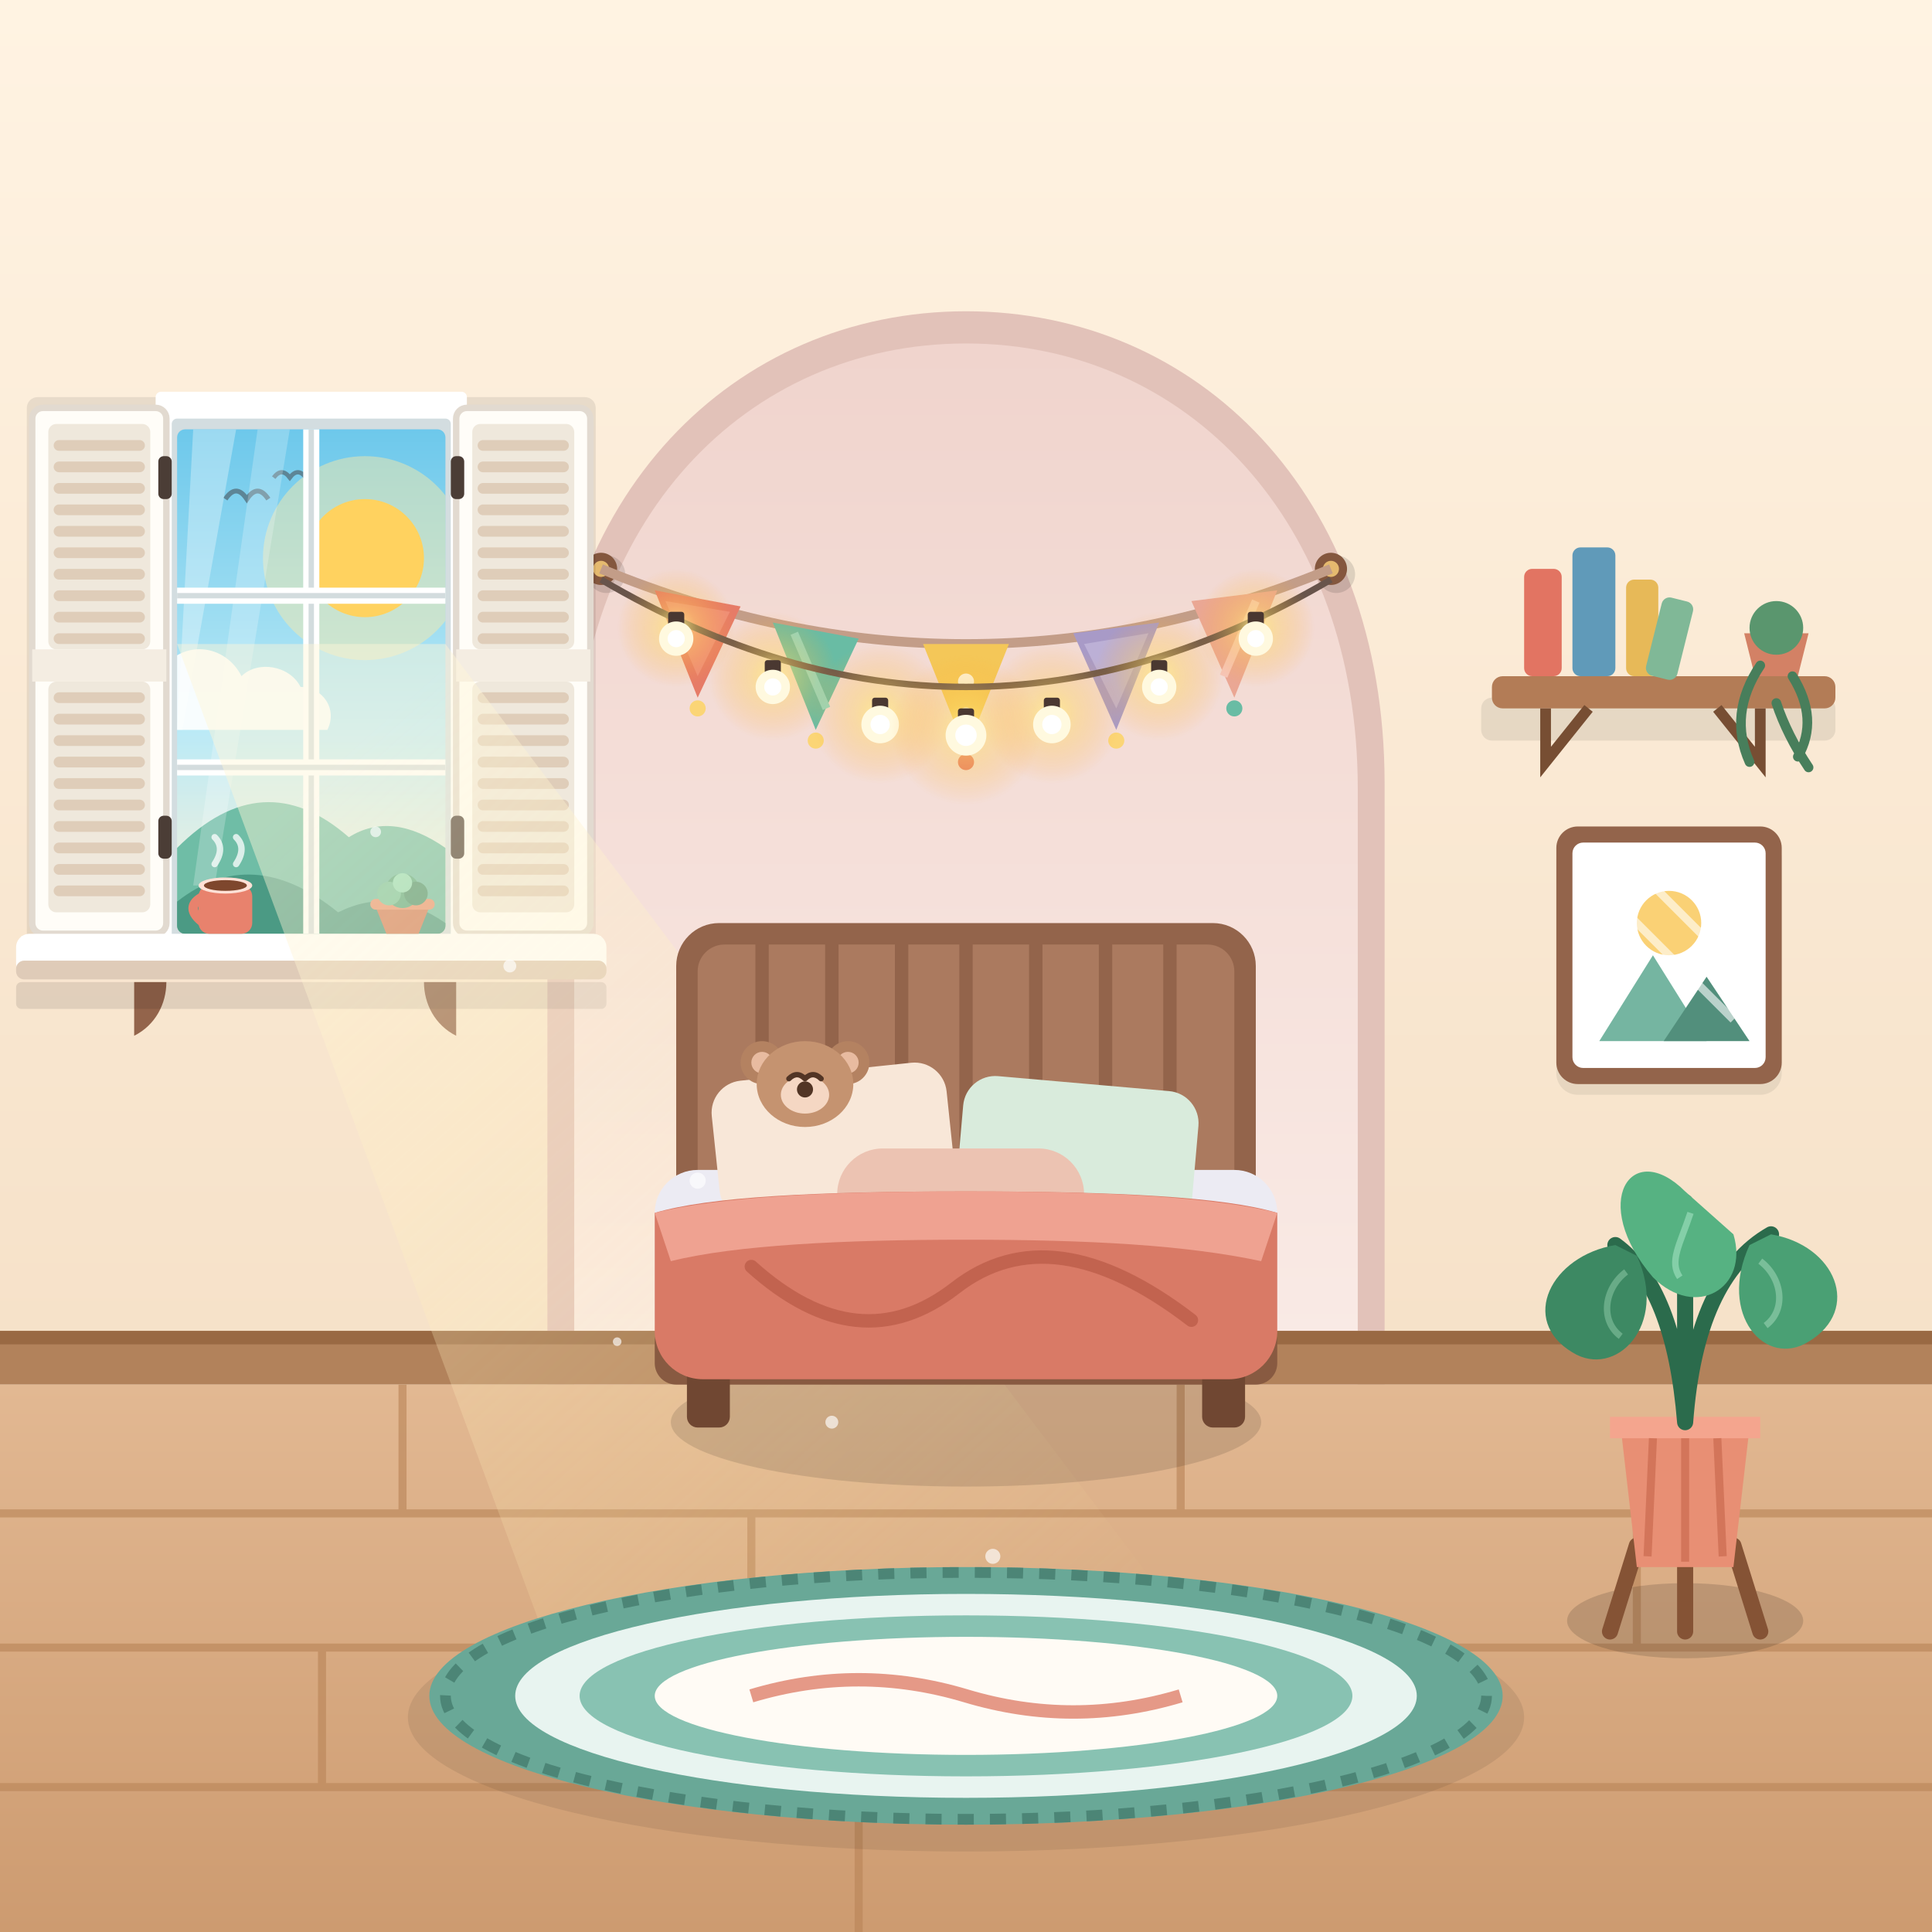
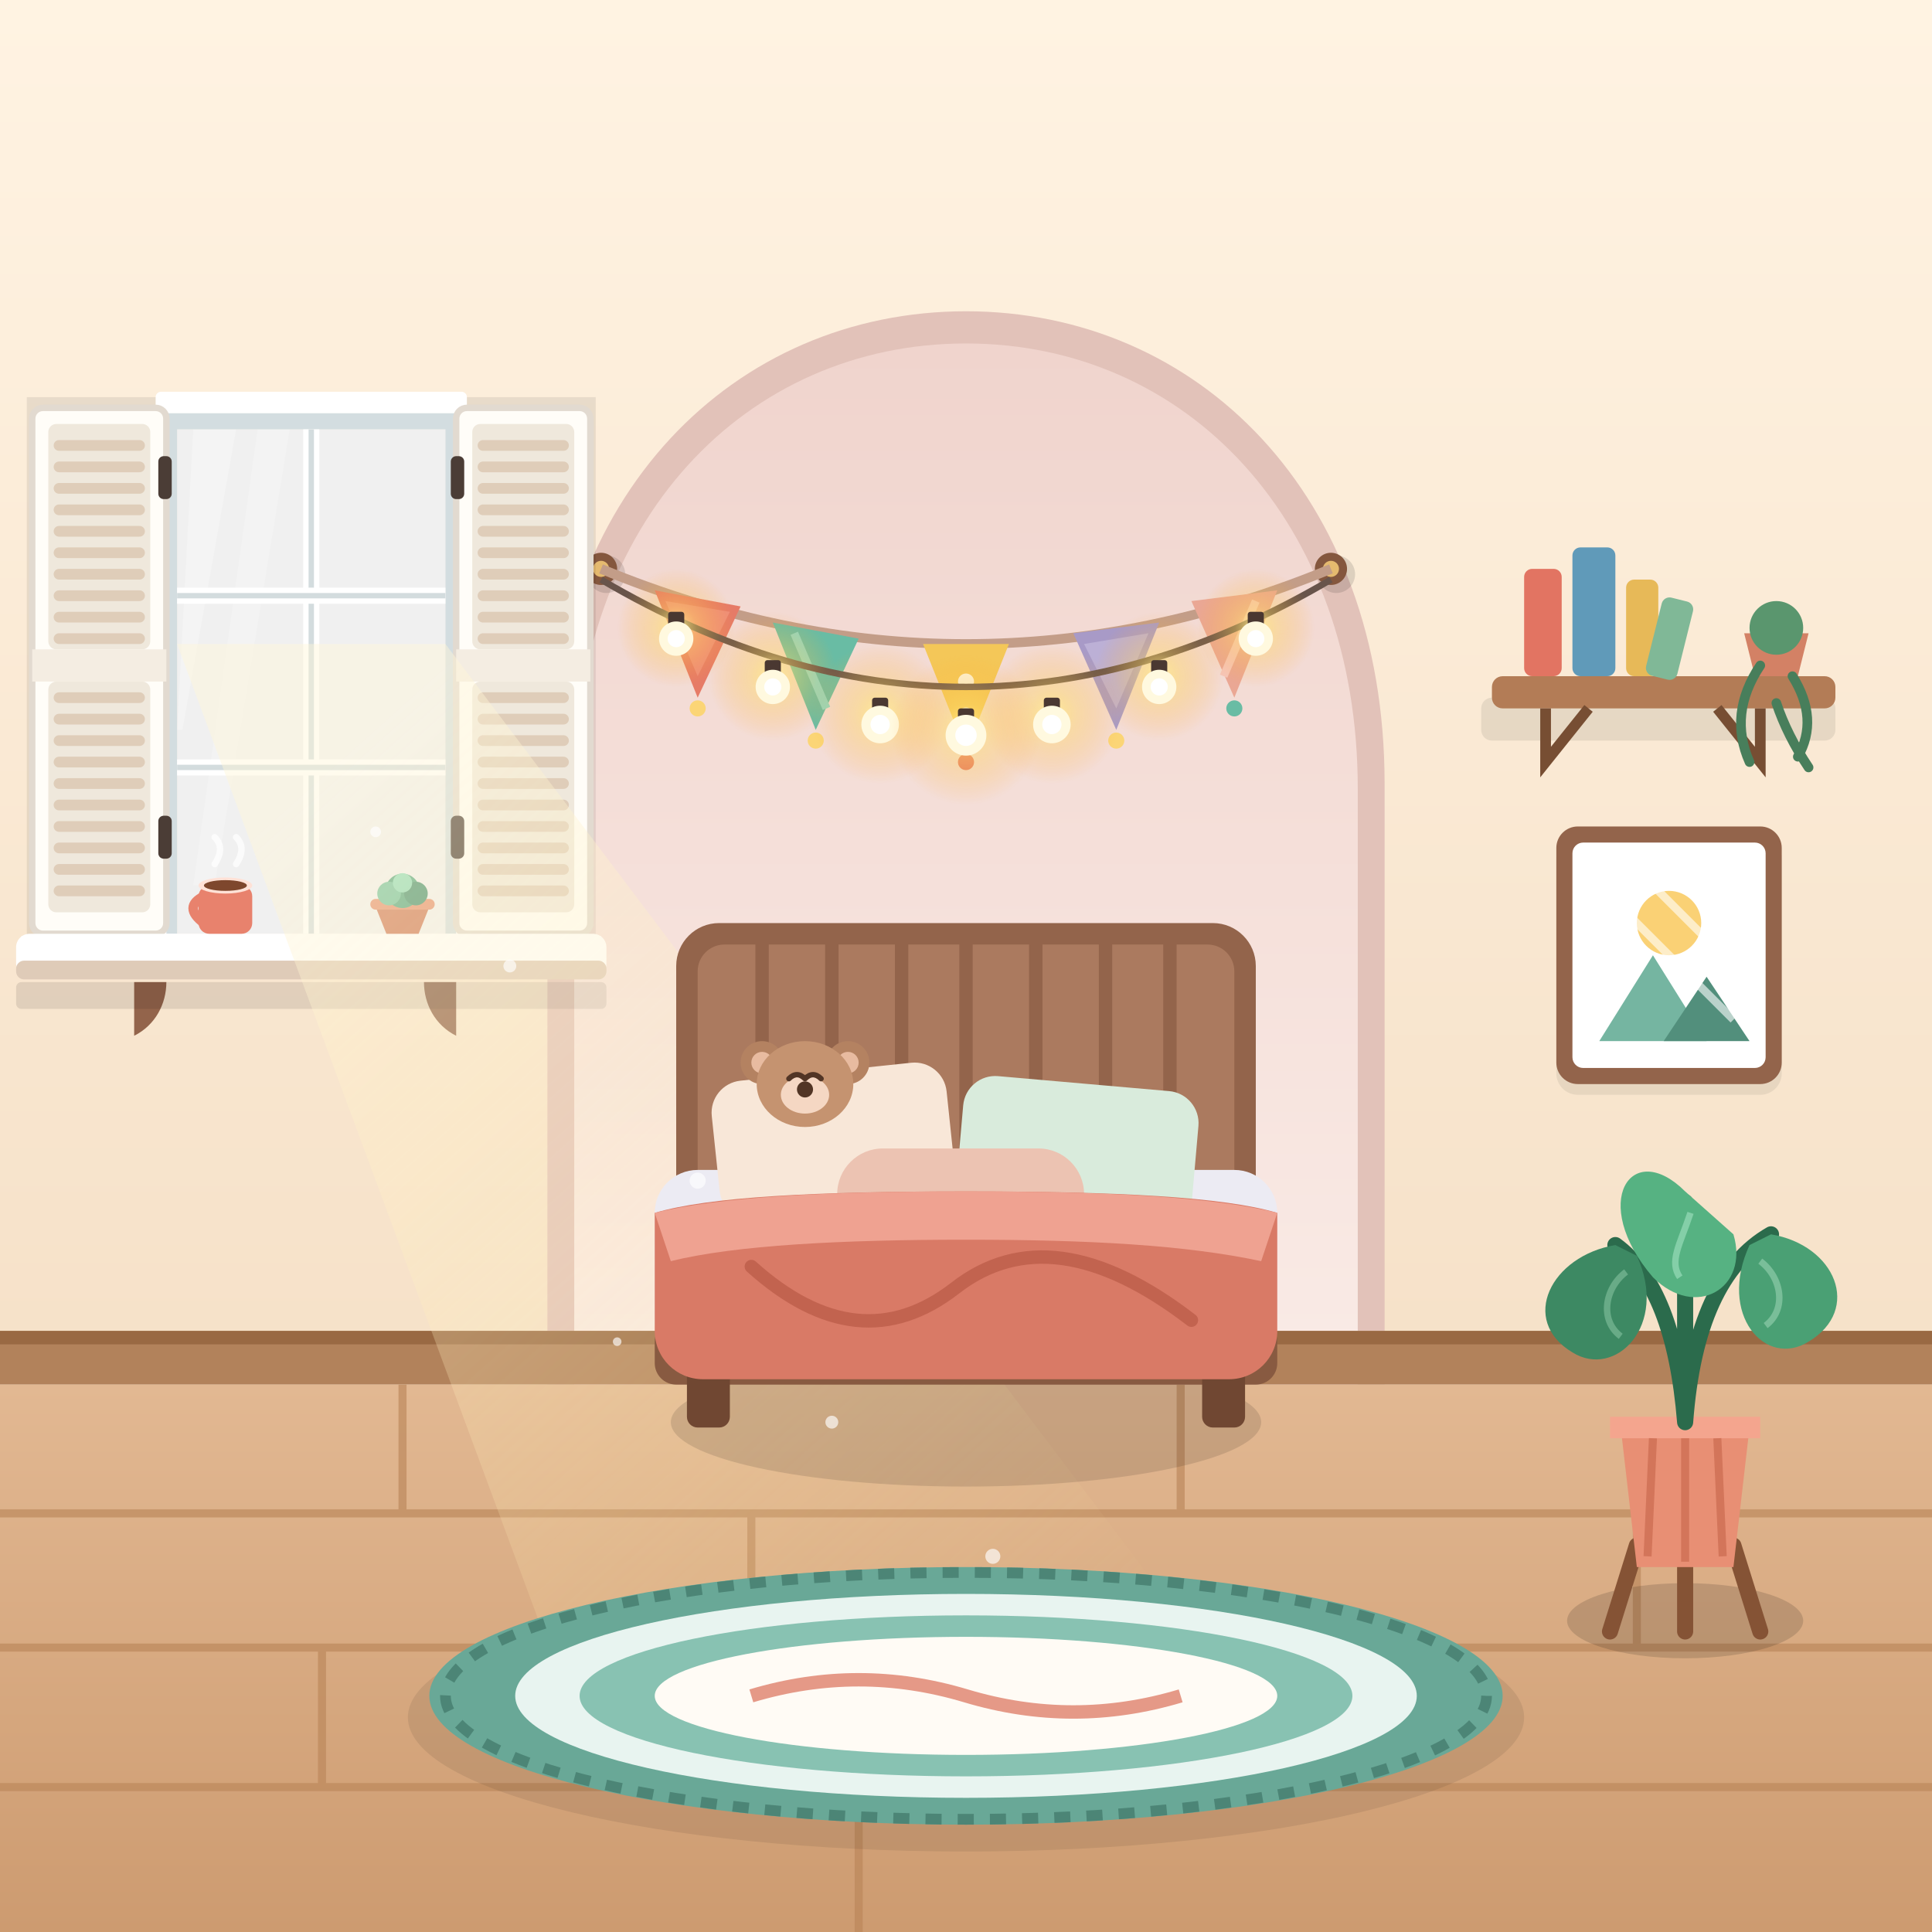
<svg xmlns="http://www.w3.org/2000/svg" width="360" height="360" viewBox="0 0 360 360">
  <defs>
    <linearGradient id="wall-grad" x1="0%" y1="0%" x2="0%" y2="100%">
      <stop offset="0%" stop-color="#FFF3E2" />
      <stop offset="100%" stop-color="#F6E1C8" />
    </linearGradient>
    <linearGradient id="floor-grad" x1="0%" y1="0%" x2="0%" y2="100%">
      <stop offset="0%" stop-color="#E2B892" />
      <stop offset="100%" stop-color="#CD9B70" />
    </linearGradient>
    <linearGradient id="niche-grad" x1="0%" y1="0%" x2="0%" y2="100%">
      <stop offset="0%" stop-color="#F0D4CD" />
      <stop offset="100%" stop-color="#FAEBE6" />
    </linearGradient>
    <linearGradient id="sky-grad" x1="0%" y1="0%" x2="0%" y2="100%">
      <stop offset="0%" stop-color="#6DC8EB" />
      <stop offset="60%" stop-color="#BBEAF6" />
      <stop offset="100%" stop-color="#FFF2D6" />
    </linearGradient>
    <linearGradient id="sunbeam-grad" x1="15%" y1="10%" x2="85%" y2="90%">
      <stop offset="0%" stop-color="#FFF6D8" stop-opacity="0.45" />
      <stop offset="60%" stop-color="#FFEAB2" stop-opacity="0.2" />
      <stop offset="100%" stop-color="#FFE79A" stop-opacity="0" />
    </linearGradient>
    <radialGradient id="bulb-glow" cx="50%" cy="50%" r="50%">
      <stop offset="0%" stop-color="#FFF0A0" stop-opacity="0.9" />
      <stop offset="35%" stop-color="#FFD65C" stop-opacity="0.4" />
      <stop offset="100%" stop-color="#FFA826" stop-opacity="0" />
    </radialGradient>
    <clipPath id="window-rect-clip">
      <rect x="33" y="80" width="50" height="94" rx="1.5" />
    </clipPath>
  </defs>
-   <rect width="360" height="258" fill="url(#wall-grad)" />
+   <path fill-rule="evenodd" d="M0 0h360v258H0z M33 80h50v94H33z" fill="url(#wall-grad)" />
  <path d="M102 258V146c0-54 35-88 78-88s78 34 78 88v112Z" fill="#E2C2B9" />
  <path d="M107 258V147c0-50 32-83 73-83s73 33 73 83v111Z" fill="url(#niche-grad)" />
  <g id="garland">
    <circle cx="113" cy="107" r="3.5" fill="#000" opacity="0.12" />
    <circle cx="112" cy="106" r="3" fill="#84573E" />
    <circle cx="112" cy="106" r="1.5" fill="#E5BA6F" />
    <circle cx="249" cy="107" r="3.5" fill="#000" opacity="0.12" />
    <circle cx="248" cy="106" r="3" fill="#84573E" />
    <circle cx="248" cy="106" r="1.5" fill="#E5BA6F" />
    <path d="M112 106 Q180 134 248 106" fill="none" stroke="#C39D88" stroke-width="1.8" />
    <g transform="translate(122, 110)">
      <polygon points="0,0 16,3 8,20" fill="#E67B67" />
      <polygon points="2,2 14,4 8,16" fill="#EE8D7A" />
      <circle cx="8" cy="22" r="1.5" fill="#FBD576" />
    </g>
    <g transform="translate(144, 116)">
      <polygon points="0,0 16,3 8,20" fill="#69BCA4" />
      <line x1="4" y1="2" x2="10" y2="16" stroke="#90D7C3" stroke-width="1.5" />
      <circle cx="8" cy="22" r="1.5" fill="#FBD576" />
    </g>
    <g transform="translate(172, 120)">
      <polygon points="0,0 16,0 8,20" fill="#F4C758" />
      <circle cx="8" cy="7" r="1.5" fill="#FFFFFF" opacity="0.8" />
      <circle cx="8" cy="13" r="1.2" fill="#FFFFFF" opacity="0.8" />
      <circle cx="8" cy="22" r="1.5" fill="#E67B67" />
    </g>
    <g transform="translate(200, 116)">
      <polygon points="0,2 16,0 8,20" fill="#A89AC7" />
      <polygon points="2,4 14,2 8,16" fill="#BCB0D6" />
      <circle cx="8" cy="22" r="1.5" fill="#FBD576" />
    </g>
    <g transform="translate(222, 110)">
      <polygon points="0,2 16,0 8,20" fill="#EAA794" />
      <line x1="12" y1="2" x2="6" y2="16" stroke="#F6C5B8" stroke-width="1.5" />
      <circle cx="8" cy="22" r="1.5" fill="#69BCA4" />
    </g>
    <path d="M112 108 Q180 148 248 108" fill="none" stroke="#68544B" stroke-width="1.2" />
    <g transform="translate(126, 117)">
      <circle cx="0" cy="0" r="11" fill="url(#bulb-glow)" />
      <rect x="-1.5" y="-3" width="3" height="3" rx="0.5" fill="#4A3831" />
      <circle cx="0" cy="2" r="3.2" fill="#FFF9DF" />
      <circle cx="0" cy="2" r="1.6" fill="#FFFFFF" />
    </g>
    <g transform="translate(144, 126)">
      <circle cx="0" cy="0" r="12" fill="url(#bulb-glow)" />
      <rect x="-1.5" y="-3" width="3" height="3" rx="0.5" fill="#4A3831" />
      <circle cx="0" cy="2" r="3.2" fill="#FFF9DF" />
      <circle cx="0" cy="2" r="1.6" fill="#FFFFFF" />
    </g>
    <g transform="translate(164, 133)">
      <circle cx="0" cy="0" r="13" fill="url(#bulb-glow)" />
      <rect x="-1.5" y="-3" width="3" height="3" rx="0.5" fill="#4A3831" />
      <circle cx="0" cy="2" r="3.5" fill="#FFF9DF" />
      <circle cx="0" cy="2" r="1.8" fill="#FFFFFF" />
    </g>
    <g transform="translate(180, 135)">
      <circle cx="0" cy="1" r="14" fill="url(#bulb-glow)" />
      <rect x="-1.5" y="-3" width="3" height="3" rx="0.5" fill="#4A3831" />
      <circle cx="0" cy="2" r="3.8" fill="#FFF9DF" />
      <circle cx="0" cy="2" r="2" fill="#FFFFFF" />
    </g>
    <g transform="translate(196, 133)">
      <circle cx="0" cy="0" r="13" fill="url(#bulb-glow)" />
      <rect x="-1.5" y="-3" width="3" height="3" rx="0.5" fill="#4A3831" />
      <circle cx="0" cy="2" r="3.5" fill="#FFF9DF" />
      <circle cx="0" cy="2" r="1.8" fill="#FFFFFF" />
    </g>
    <g transform="translate(216, 126)">
      <circle cx="0" cy="0" r="12" fill="url(#bulb-glow)" />
      <rect x="-1.5" y="-3" width="3" height="3" rx="0.5" fill="#4A3831" />
      <circle cx="0" cy="2" r="3.2" fill="#FFF9DF" />
      <circle cx="0" cy="2" r="1.6" fill="#FFFFFF" />
    </g>
    <g transform="translate(234, 117)">
      <circle cx="0" cy="0" r="11" fill="url(#bulb-glow)" />
      <rect x="-1.5" y="-3" width="3" height="3" rx="0.5" fill="#4A3831" />
      <circle cx="0" cy="2" r="3.2" fill="#FFF9DF" />
      <circle cx="0" cy="2" r="1.6" fill="#FFFFFF" />
    </g>
  </g>
  <rect x="0" y="248" width="360" height="10" fill="#B2825B" />
  <rect x="0" y="248" width="360" height="2.5" fill="#996943" />
  <rect x="0" y="258" width="360" height="102" fill="url(#floor-grad)" />
  <g stroke="#BA8559" stroke-width="1.5" opacity="0.65">
    <line x1="0" y1="282" x2="360" y2="282" />
    <line x1="0" y1="307" x2="360" y2="307" />
    <line x1="0" y1="333" x2="360" y2="333" />
    <line x1="75" y1="258" x2="75" y2="282" />
    <line x1="220" y1="258" x2="220" y2="282" />
    <line x1="140" y1="282" x2="140" y2="307" />
    <line x1="305" y1="282" x2="305" y2="307" />
    <line x1="60" y1="307" x2="60" y2="333" />
    <line x1="245" y1="307" x2="245" y2="333" />
    <line x1="160" y1="333" x2="160" y2="360" />
  </g>
-   <rect x="5" y="74" width="106" height="104" rx="2" fill="#000" opacity="0.08" />
+   <path fill-rule="evenodd" d="M5 74h106v104H5z M33 80h50v94H33z" fill="#000" opacity="0.08" />
  <rect x="29" y="73" width="58" height="4" rx="1" fill="#FFFFFF" />
-   <rect x="30" y="76" width="56" height="99" rx="1" fill="#FFFFFF" />
-   <rect x="32" y="78" width="52" height="97" rx="1" fill="#D3DDE0" />
+   <path fill-rule="evenodd" d="M30 76h56v99H30z M33 80h50v94H33z" fill="#FFFFFF" />
+   <path fill-rule="evenodd" d="M31 77h54v97H31z M33 80h50v94H33z" fill="#D3DDE0" />
  <g clip-path="url(#window-rect-clip)">
-     <rect id="window-sky" x="33" y="80" width="50" height="94" fill="url(#sky-grad)" />
-     <g id="weather-sun">
-       <circle cx="68" cy="104" r="19" fill="#FFEBA4" opacity="0.45" />
-       <circle cx="68" cy="104" r="11" fill="#FFD25F" />
-     </g>
-     <g id="weather-birds">
-       <path d="M42 93q2-3 4 0q2-3 4 0" fill="none" stroke="#5D8596" stroke-width="0.9" />
-       <path d="M51 89q1.5-2 3 0q1.5-2 3 0" fill="none" stroke="#5D8596" stroke-width="0.8" />
-     </g>
-     <g id="weather-soft-cloud">
-       <path d="M30 125c4-6 12-5 15 1 3-3 9-2 11 2 4 0 7 4 5 8H28v-8c1-1 1-2 2-3Z" fill="#FFFFFF" opacity="0.9" />
-     </g>
-     <g id="weather-cloud" style="display:none">
-       <path d="M28 120q7-12 18-7 8-13 20-6 12-2 18 12v18H28Z" fill="#D4DFE2" />
-       <path d="M31 139q22-7 48-3" fill="none" stroke="#B9CCD1" stroke-width="2" />
-     </g>
-     <g id="weather-rain" style="display:none">
-       <path d="M27 117q8-13 19-8 10-13 22-6 11-1 17 13v21H27Z" fill="#7B91A2" />
-       <path d="m35 140-3 9m14-10-3 9m14-10-3 9m14-10-3 9m14-10-3 9m-40 7-3 9m16-9-3 9m16-9-3 9" stroke="#E2F3F6" stroke-width="2" stroke-linecap="round" />
-     </g>
-     <g id="weather-windy" style="display:none">
-       <path d="M27 142q21-9 43 1m-34 8q25-8 46 0m-43 9q17-5 31 1" fill="none" stroke="#FFFFFF" stroke-width="2" stroke-linecap="round" opacity=".85" />
-     </g>
-     <g id="weather-festival" style="display:none">
-       <path d="M33 115q24 12 50-2" fill="none" stroke="#88688C" stroke-width="1.3" />
-       <path d="m39 119 3 6 3-5m9 3 3 6 3-6m9-3 3 7 3-8" fill="#F19876" stroke="#F19876" stroke-width="1" />
-     </g>
-     <path d="M33 158q16-16 32-2 8-5 18 2v20H33Z" fill="#6FBDA6" />
-     <path d="M33 168q14-11 30 2 10-5 20 2v10H33Z" fill="#4B9A84" />
-     <polygon points="36,80 44,80 34,136 33,136" fill="#FFFFFF" opacity="0.32" />
-     <polygon points="48,80 54,80 40,165 36,165" fill="#FFFFFF" opacity="0.22" />
+     <polygon points="36,80 44,80 34,136 33,136" fill="#FFFFFF" opacity="0.25" />
+     <polygon points="48,80 54,80 40,165 36,165" fill="#FFFFFF" opacity="0.18" />
  </g>
  <line x1="58" y1="80" x2="58" y2="174" stroke="#FFFFFF" stroke-width="3" />
  <line x1="58" y1="80" x2="58" y2="174" stroke="#D3DCDE" stroke-width="1" />
  <line x1="33" y1="111" x2="83" y2="111" stroke="#FFFFFF" stroke-width="3" />
  <line x1="33" y1="111" x2="83" y2="111" stroke="#D3DCDE" stroke-width="1" />
  <line x1="33" y1="143" x2="83" y2="143" stroke="#FFFFFF" stroke-width="3" />
  <line x1="33" y1="143" x2="83" y2="143" stroke="#D3DCDE" stroke-width="1" />
  <g id="shutter-left">
    <rect x="6" y="76" width="25" height="98" rx="2" fill="#FFFDF8" stroke="#E2DAD0" stroke-width="1.2" />
    <rect x="9" y="79" width="19" height="42" rx="1.5" fill="#EFE8DC" />
    <rect x="9" y="127" width="19" height="43" rx="1.5" fill="#EFE8DC" />
    <rect x="6" y="121" width="25" height="6" fill="#F4EDE2" />
    <g stroke="#DFCDB9" stroke-width="2" stroke-linecap="round">
      <line x1="11" y1="83" x2="26" y2="83" />
      <line x1="11" y1="87" x2="26" y2="87" />
      <line x1="11" y1="91" x2="26" y2="91" />
      <line x1="11" y1="95" x2="26" y2="95" />
      <line x1="11" y1="99" x2="26" y2="99" />
      <line x1="11" y1="103" x2="26" y2="103" />
      <line x1="11" y1="107" x2="26" y2="107" />
      <line x1="11" y1="111" x2="26" y2="111" />
      <line x1="11" y1="115" x2="26" y2="115" />
      <line x1="11" y1="119" x2="26" y2="119" />
    </g>
    <g stroke="#DFCDB9" stroke-width="2" stroke-linecap="round">
      <line x1="11" y1="130" x2="26" y2="130" />
      <line x1="11" y1="134" x2="26" y2="134" />
      <line x1="11" y1="138" x2="26" y2="138" />
      <line x1="11" y1="142" x2="26" y2="142" />
      <line x1="11" y1="146" x2="26" y2="146" />
      <line x1="11" y1="150" x2="26" y2="150" />
      <line x1="11" y1="154" x2="26" y2="154" />
      <line x1="11" y1="158" x2="26" y2="158" />
      <line x1="11" y1="162" x2="26" y2="162" />
      <line x1="11" y1="166" x2="26" y2="166" />
    </g>
    <rect x="29.5" y="85" width="2.5" height="8" rx="1" fill="#4B3D36" />
    <rect x="29.5" y="152" width="2.5" height="8" rx="1" fill="#4B3D36" />
  </g>
  <g id="shutter-right">
    <rect x="85" y="76" width="25" height="98" rx="2" fill="#FFFDF8" stroke="#E2DAD0" stroke-width="1.2" />
    <rect x="88" y="79" width="19" height="42" rx="1.5" fill="#EFE8DC" />
    <rect x="88" y="127" width="19" height="43" rx="1.5" fill="#EFE8DC" />
    <rect x="85" y="121" width="25" height="6" fill="#F4EDE2" />
    <g stroke="#DFCDB9" stroke-width="2" stroke-linecap="round">
      <line x1="90" y1="83" x2="105" y2="83" />
      <line x1="90" y1="87" x2="105" y2="87" />
      <line x1="90" y1="91" x2="105" y2="91" />
      <line x1="90" y1="95" x2="105" y2="95" />
      <line x1="90" y1="99" x2="105" y2="99" />
      <line x1="90" y1="103" x2="105" y2="103" />
      <line x1="90" y1="107" x2="105" y2="107" />
      <line x1="90" y1="111" x2="105" y2="111" />
      <line x1="90" y1="115" x2="105" y2="115" />
      <line x1="90" y1="119" x2="105" y2="119" />
    </g>
    <g stroke="#DFCDB9" stroke-width="2" stroke-linecap="round">
      <line x1="90" y1="130" x2="105" y2="130" />
      <line x1="90" y1="134" x2="105" y2="134" />
      <line x1="90" y1="138" x2="105" y2="138" />
      <line x1="90" y1="142" x2="105" y2="142" />
      <line x1="90" y1="146" x2="105" y2="146" />
      <line x1="90" y1="150" x2="105" y2="150" />
      <line x1="90" y1="154" x2="105" y2="154" />
      <line x1="90" y1="158" x2="105" y2="158" />
      <line x1="90" y1="162" x2="105" y2="162" />
      <line x1="90" y1="166" x2="105" y2="166" />
    </g>
    <rect x="84" y="85" width="2.5" height="8" rx="1" fill="#4B3D36" />
    <rect x="84" y="152" width="2.5" height="8" rx="1" fill="#4B3D36" />
  </g>
  <path d="M25 183v10c4-2 6-6 6-10Z" fill="#93644B" />
  <path d="M85 183v10c-4-2-6-6-6-10Z" fill="#93644B" />
  <rect x="3" y="183" width="110" height="5" rx="1" fill="#000" opacity="0.1" />
  <rect x="3" y="174" width="110" height="8" rx="2.5" fill="#FFFFFF" />
  <rect x="3" y="179" width="110" height="3.5" rx="1.5" fill="#DFCBB8" />
  <line x1="4" y1="175" x2="112" y2="175" stroke="#FFF" stroke-width="1.2" />
  <g transform="translate(37, 162)">
    <rect x="0" y="3" width="10" height="9" rx="2" fill="#E8826D" />
    <path d="M1 5q-4 2 0 5" fill="none" stroke="#E8826D" stroke-width="1.8" stroke-linecap="round" />
    <ellipse cx="5" cy="3" rx="5" ry="1.5" fill="#FFE1D6" />
    <ellipse cx="5" cy="3" rx="4" ry="1" fill="#7E472D" />
    <path d="M3 -1q2-3 0-5m4 5q2-3 0-5" fill="none" stroke="#FFFFFF" stroke-width="1.2" stroke-linecap="round" opacity="0.75" />
  </g>
  <g transform="translate(68, 161)">
    <polygon points="2,8 12,8 10,13 4,13" fill="#D07C5B" />
    <rect x="1" y="6.5" width="12" height="2" rx="1" fill="#E49272" />
    <circle cx="7" cy="5" r="3.2" fill="#58A882" />
    <circle cx="4.5" cy="5.5" r="2.2" fill="#75C39F" />
    <circle cx="9.5" cy="5.5" r="2.2" fill="#4B9372" />
    <circle cx="7" cy="3.5" r="1.8" fill="#90DBB8" />
  </g>
  <polygon id="sunbeam" points="33,120 83,120 240,328 110,328" fill="url(#sunbeam-grad)" />
  <ellipse cx="180" cy="265" rx="55" ry="12" fill="#000" opacity="0.12" />
  <rect x="126" y="172" width="108" height="60" rx="8" fill="#93644B" />
  <rect x="130" y="176" width="100" height="52" rx="5" fill="#AB7A5F" />
  <path d="M142 176v40M155 176v40M168 176v40M180 176v40M193 176v40M206 176v40M218 176v40" stroke="#93644B" stroke-width="2.5" stroke-linecap="round" />
  <rect x="122" y="218" width="116" height="36" rx="8" fill="#ECEBF3" />
  <rect x="122" y="246" width="116" height="12" rx="4" fill="#885A41" />
  <rect x="128" y="254" width="8" height="12" rx="2" fill="#704732" />
  <rect x="224" y="254" width="8" height="12" rx="2" fill="#704732" />
  <rect x="132" y="202" width="44" height="26" rx="6" fill="#F8E7D8" transform="rotate(-6 132 202)" />
  <rect x="180" y="200" width="44" height="26" rx="6" fill="#D9EBDC" transform="rotate(5 180 200)" />
  <rect x="156" y="214" width="46" height="17" rx="8.5" fill="#ECC3B2" />
  <g transform="translate(142, 198)">
    <circle cx="0" cy="0" r="4" fill="#B48261" />
    <circle cx="0" cy="0" r="2" fill="#E8BBA0" />
    <circle cx="16" cy="0" r="4" fill="#B48261" />
    <circle cx="16" cy="0" r="2" fill="#E8BBA0" />
    <ellipse cx="8" cy="4" rx="9" ry="8" fill="#C59370" />
    <ellipse cx="8" cy="6" rx="4.5" ry="3.5" fill="#F5D7C3" />
    <circle cx="8" cy="5" r="1.5" fill="#523525" />
    <path d="M5 3q1.5-1.5 3 0M8 3q1.5-1.5 3 0" fill="none" stroke="#523525" stroke-width="1" stroke-linecap="round" />
  </g>
  <path d="M122 226c10-3 30-4 58-4s48 1 58 4v22c0 5-4 9-9 9h-98c-5 0-9-4-9-9Z" fill="#D97A66" />
  <path d="M122 226c12-3 32-4 58-4s46 1 58 4l-3 9c-14-3-32-4-55-4s-43 1-55 4Z" fill="#EFA291" />
  <path d="M140 236q20 18 38 4t44 6" fill="none" stroke="#C2634F" stroke-width="2.5" stroke-linecap="round" />
  <g transform="translate(180, 316)">
    <ellipse cx="0" cy="4" rx="104" ry="25" fill="#000" opacity="0.08" />
    <ellipse cx="0" cy="0" rx="100" ry="24" fill="#69A897" />
    <ellipse cx="0" cy="0" rx="97" ry="23" fill="none" stroke="#4C8576" stroke-width="2" stroke-dasharray="3 3" />
    <ellipse cx="0" cy="0" rx="84" ry="19" fill="#E8F4F0" />
    <ellipse cx="0" cy="0" rx="72" ry="15" fill="#88C2B2" />
    <ellipse cx="0" cy="0" rx="58" ry="11" fill="#FFFBF5" />
    <path d="M-40 0q20-6 40 0t40 0" fill="none" stroke="#E59987" stroke-width="2.5" />
  </g>
  <g transform="translate(276, 92)">
    <rect x="0" y="38" width="66" height="8" rx="2" fill="#000" opacity="0.08" />
    <rect x="2" y="34" width="64" height="6" rx="2" fill="#B37C56" />
    <path d="M12 40v10l8-10M52 40v10l-8-10" fill="none" stroke="#774E33" stroke-width="2" />
    <rect x="8" y="14" width="7" height="20" rx="1.5" fill="#E27462" />
    <rect x="17" y="10" width="8" height="24" rx="1.5" fill="#609AB9" />
    <rect x="27" y="16" width="6" height="18" rx="1.5" fill="#E7B958" />
    <rect x="34" y="19" width="6" height="15" rx="1.5" fill="#80B897" transform="rotate(14 34 19)" />
    <path d="M49 26h12l-2 8h-8Z" fill="#D38165" />
    <circle cx="55" cy="25" r="5" fill="#5A966E" />
    <path d="M52 32q-6 9-2 18m8-16q5 8 1 15m-4-10q2 6 6 12" fill="none" stroke="#487E5B" stroke-width="1.8" stroke-linecap="round" />
  </g>
  <g transform="translate(290, 154)">
    <rect x="0" y="2" width="42" height="48" rx="4" fill="#000" opacity="0.07" />
    <rect x="0" y="0" width="42" height="48" rx="4" fill="#93644B" />
    <rect x="3" y="3" width="36" height="42" rx="2" fill="#FFFFFF" />
    <circle cx="21" cy="18" r="6" fill="#FAD175" />
    <polygon points="8,40 18,24 28,40" fill="#75B5A1" />
    <polygon points="20,40 28,28 36,40" fill="#528F7C" />
    <path d="M5 8l28 28M12 5l22 22" stroke="#FFFFFF" stroke-width="1.5" opacity="0.6" />
  </g>
  <g transform="translate(294, 230)">
    <ellipse cx="20" cy="72" rx="22" ry="7" fill="#000" opacity="0.14" />
    <path d="M11 58l-5 16M29 58l5 16M20 58v16" stroke="#855335" stroke-width="3" stroke-linecap="round" />
    <path d="M8 36h24l-3 26H11Z" fill="#E88F74" />
    <path d="M6 34h28v4H6Z" rx="2" fill="#F4A58E" />
    <line x1="14" y1="38" x2="13" y2="60" stroke="#D3755A" stroke-width="1.5" />
    <line x1="20" y1="38" x2="20" y2="61" stroke="#D3755A" stroke-width="1.5" />
    <line x1="26" y1="38" x2="27" y2="60" stroke="#D3755A" stroke-width="1.5" />
    <path d="M20 35Q18 10 7 2M20 35Q22 8 36 0M20 35V-6" fill="none" stroke="#2B6B4C" stroke-width="3" stroke-linecap="round" />
    <path d="M7 2c-12 2-18 14-8 20 8 5 18-5 12-18Z" fill="#3D8963" />
    <path d="M9 7c-4 3-5 9-1 12" fill="none" stroke="#68AB87" stroke-width="1.2" />
    <path d="M36 0c12 2 17 14 7 20-8 5-17-5-11-18Z" fill="#4AA074" />
    <path d="M34 5c4 3 5 9 1 12" fill="none" stroke="#79BE99" stroke-width="1.2" />
    <path d="M20-8c-10-10-18 2-6 16 8 8 18 2 15-8Z" fill="#56B282" />
    <path d="M21-4c-2 6-4 9-2 12" fill="none" stroke="#84CFA8" stroke-width="1.2" />
  </g>
  <g fill="#FFFFFF" opacity="0.65">
    <circle cx="70" cy="155" r="1" />
    <circle cx="95" cy="180" r="1.2" />
    <circle cx="130" cy="220" r="1.5" />
    <circle cx="155" cy="265" r="1.2" />
    <circle cx="185" cy="290" r="1.4" />
    <circle cx="115" cy="250" r="0.8" />
  </g>
-   <g id="room-bed" style="display:none">
-     <ellipse cx="48" cy="306" rx="42" ry="18" fill="#A694B9" />
-     <ellipse cx="48" cy="301" rx="35" ry="12" fill="#E5D7EA" />
-     <path d="M28 298q17-7 36 0" fill="none" stroke="#F9EFFA" stroke-width="3" />
-   </g>
-   <g id="room-bed-sparkle" style="display:none">
-     <path d="m46 266 4 9 9 4-9 4-4 9-4-9-9-4 9-4z" fill="#FFF3AF" />
-     <circle cx="66" cy="274" r="3" fill="#FFF3AF" />
-   </g>
-   <g id="room-lamp-glow" style="display:none">
-     <ellipse cx="273" cy="214" rx="34" ry="29" fill="#FFE59F" opacity=".4" />
-   </g>
-   <g id="room-lamp" style="display:none">
-     <path d="M273 286v-68" stroke="#9D775F" stroke-width="5" />
-     <ellipse cx="273" cy="287" rx="18" ry="4" fill="#9D775F" />
-     <path d="M255 214q0-25 18-25t18 25Z" fill="#FFDC91" />
-     <path d="M259 212q14-9 28 0" fill="none" stroke="#FFF1C3" stroke-width="3" />
-   </g>
-   <g id="room-ball" style="display:none">
-     <circle cx="88" cy="286" r="17" fill="#F7F3E9" stroke="#C76761" stroke-width="3" />
-     <path d="M72 281q17-7 32 4M84 269q-6 19 12 30" fill="none" stroke="#4E9B85" stroke-width="5" />
-     <circle cx="88" cy="286" r="5" fill="#E6A755" />
-   </g>
-   <g id="room-robot" style="display:none">
-     <rect x="226" y="262" width="36" height="34" rx="9" fill="#83B9C5" stroke="#4C7891" stroke-width="3" />
-     <rect x="230" y="242" width="28" height="24" rx="7" fill="#A7D4D9" stroke="#4C7891" stroke-width="3" />
-     <circle cx="238" cy="253" r="3" fill="#3A526D" />
-     <circle cx="250" cy="253" r="3" fill="#3A526D" />
-     <path d="M237 277h14M244 241v-8M232 296l-4 7m28-7 4 7" stroke="#4C7891" stroke-width="4" stroke-linecap="round" />
-     <circle cx="244" cy="231" r="4" fill="#F2BD69" />
-   </g>
-   <g id="room-kite" style="display:none">
-     <path d="M295 53l20 23-20 27-20-27Z" fill="#E88982" stroke="#9A627E" stroke-width="3" />
-     <path d="M295 53v50m-20-27h40" stroke="#FFE5A5" stroke-width="3" />
-     <path d="M295 103q-12 13 0 25t-3 25" fill="none" stroke="#9A627E" stroke-width="3" />
-     <path d="m291 116-9 2 6 6m9 5 8 2-5 6m-12 5-8 3 7 5" fill="#F3C66E" />
-   </g>
</svg>
